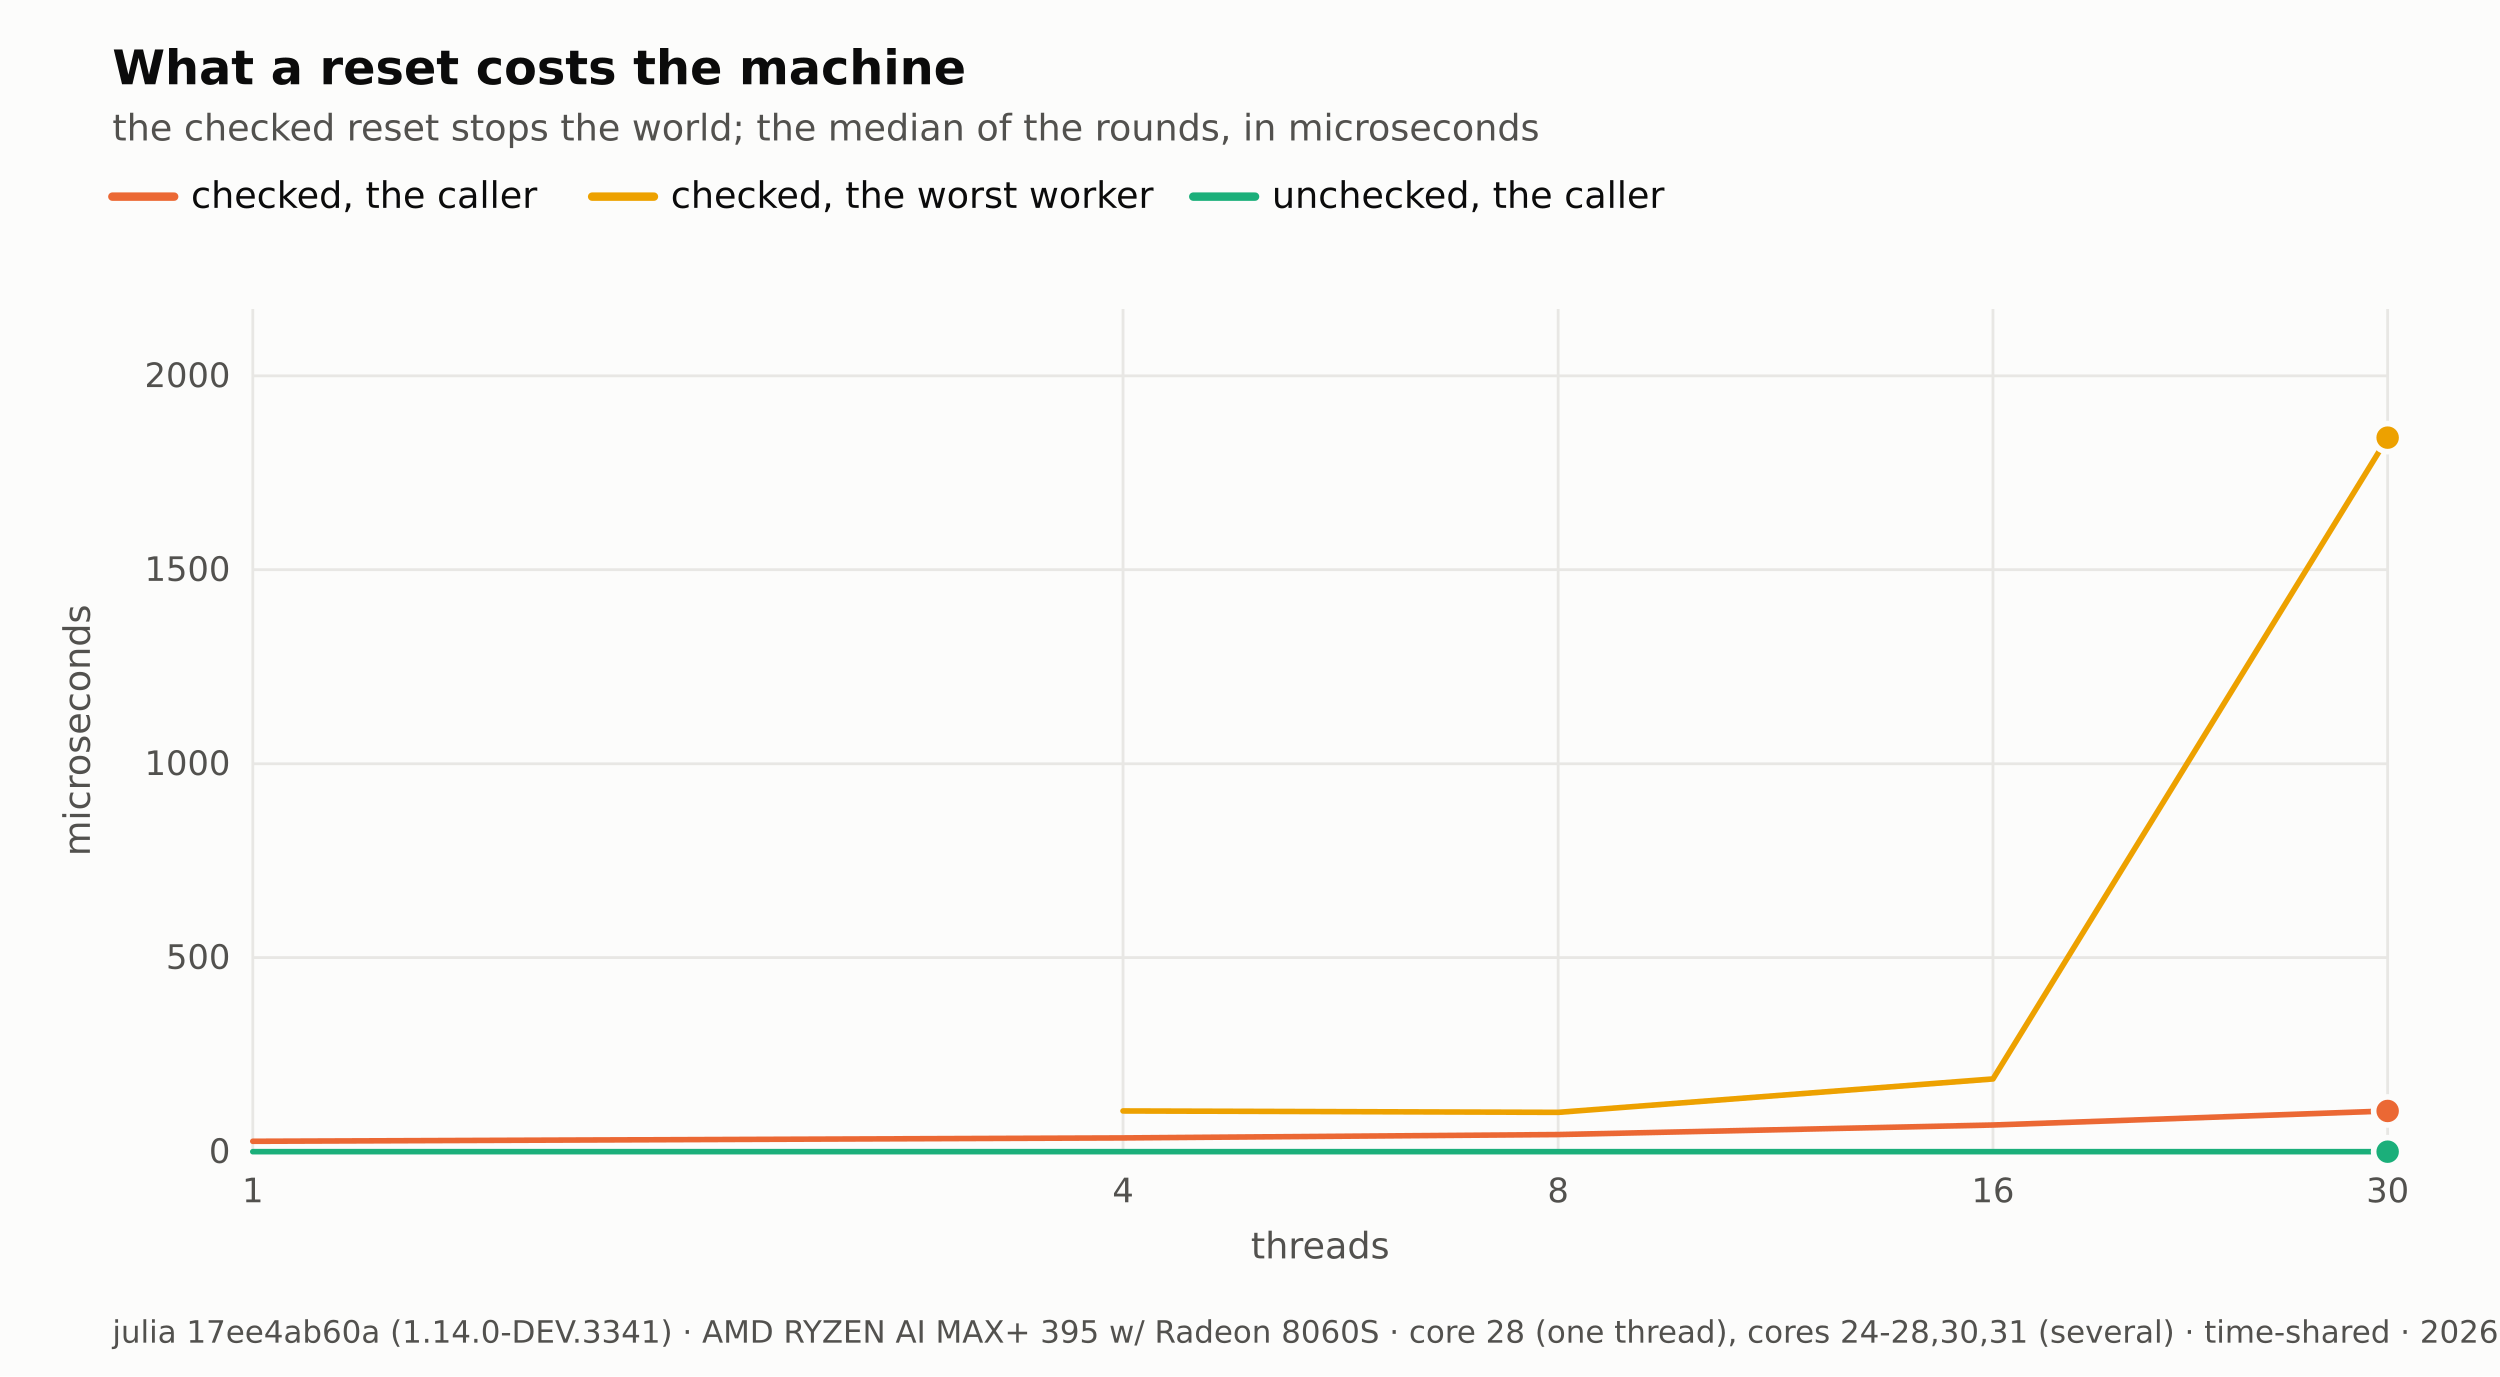
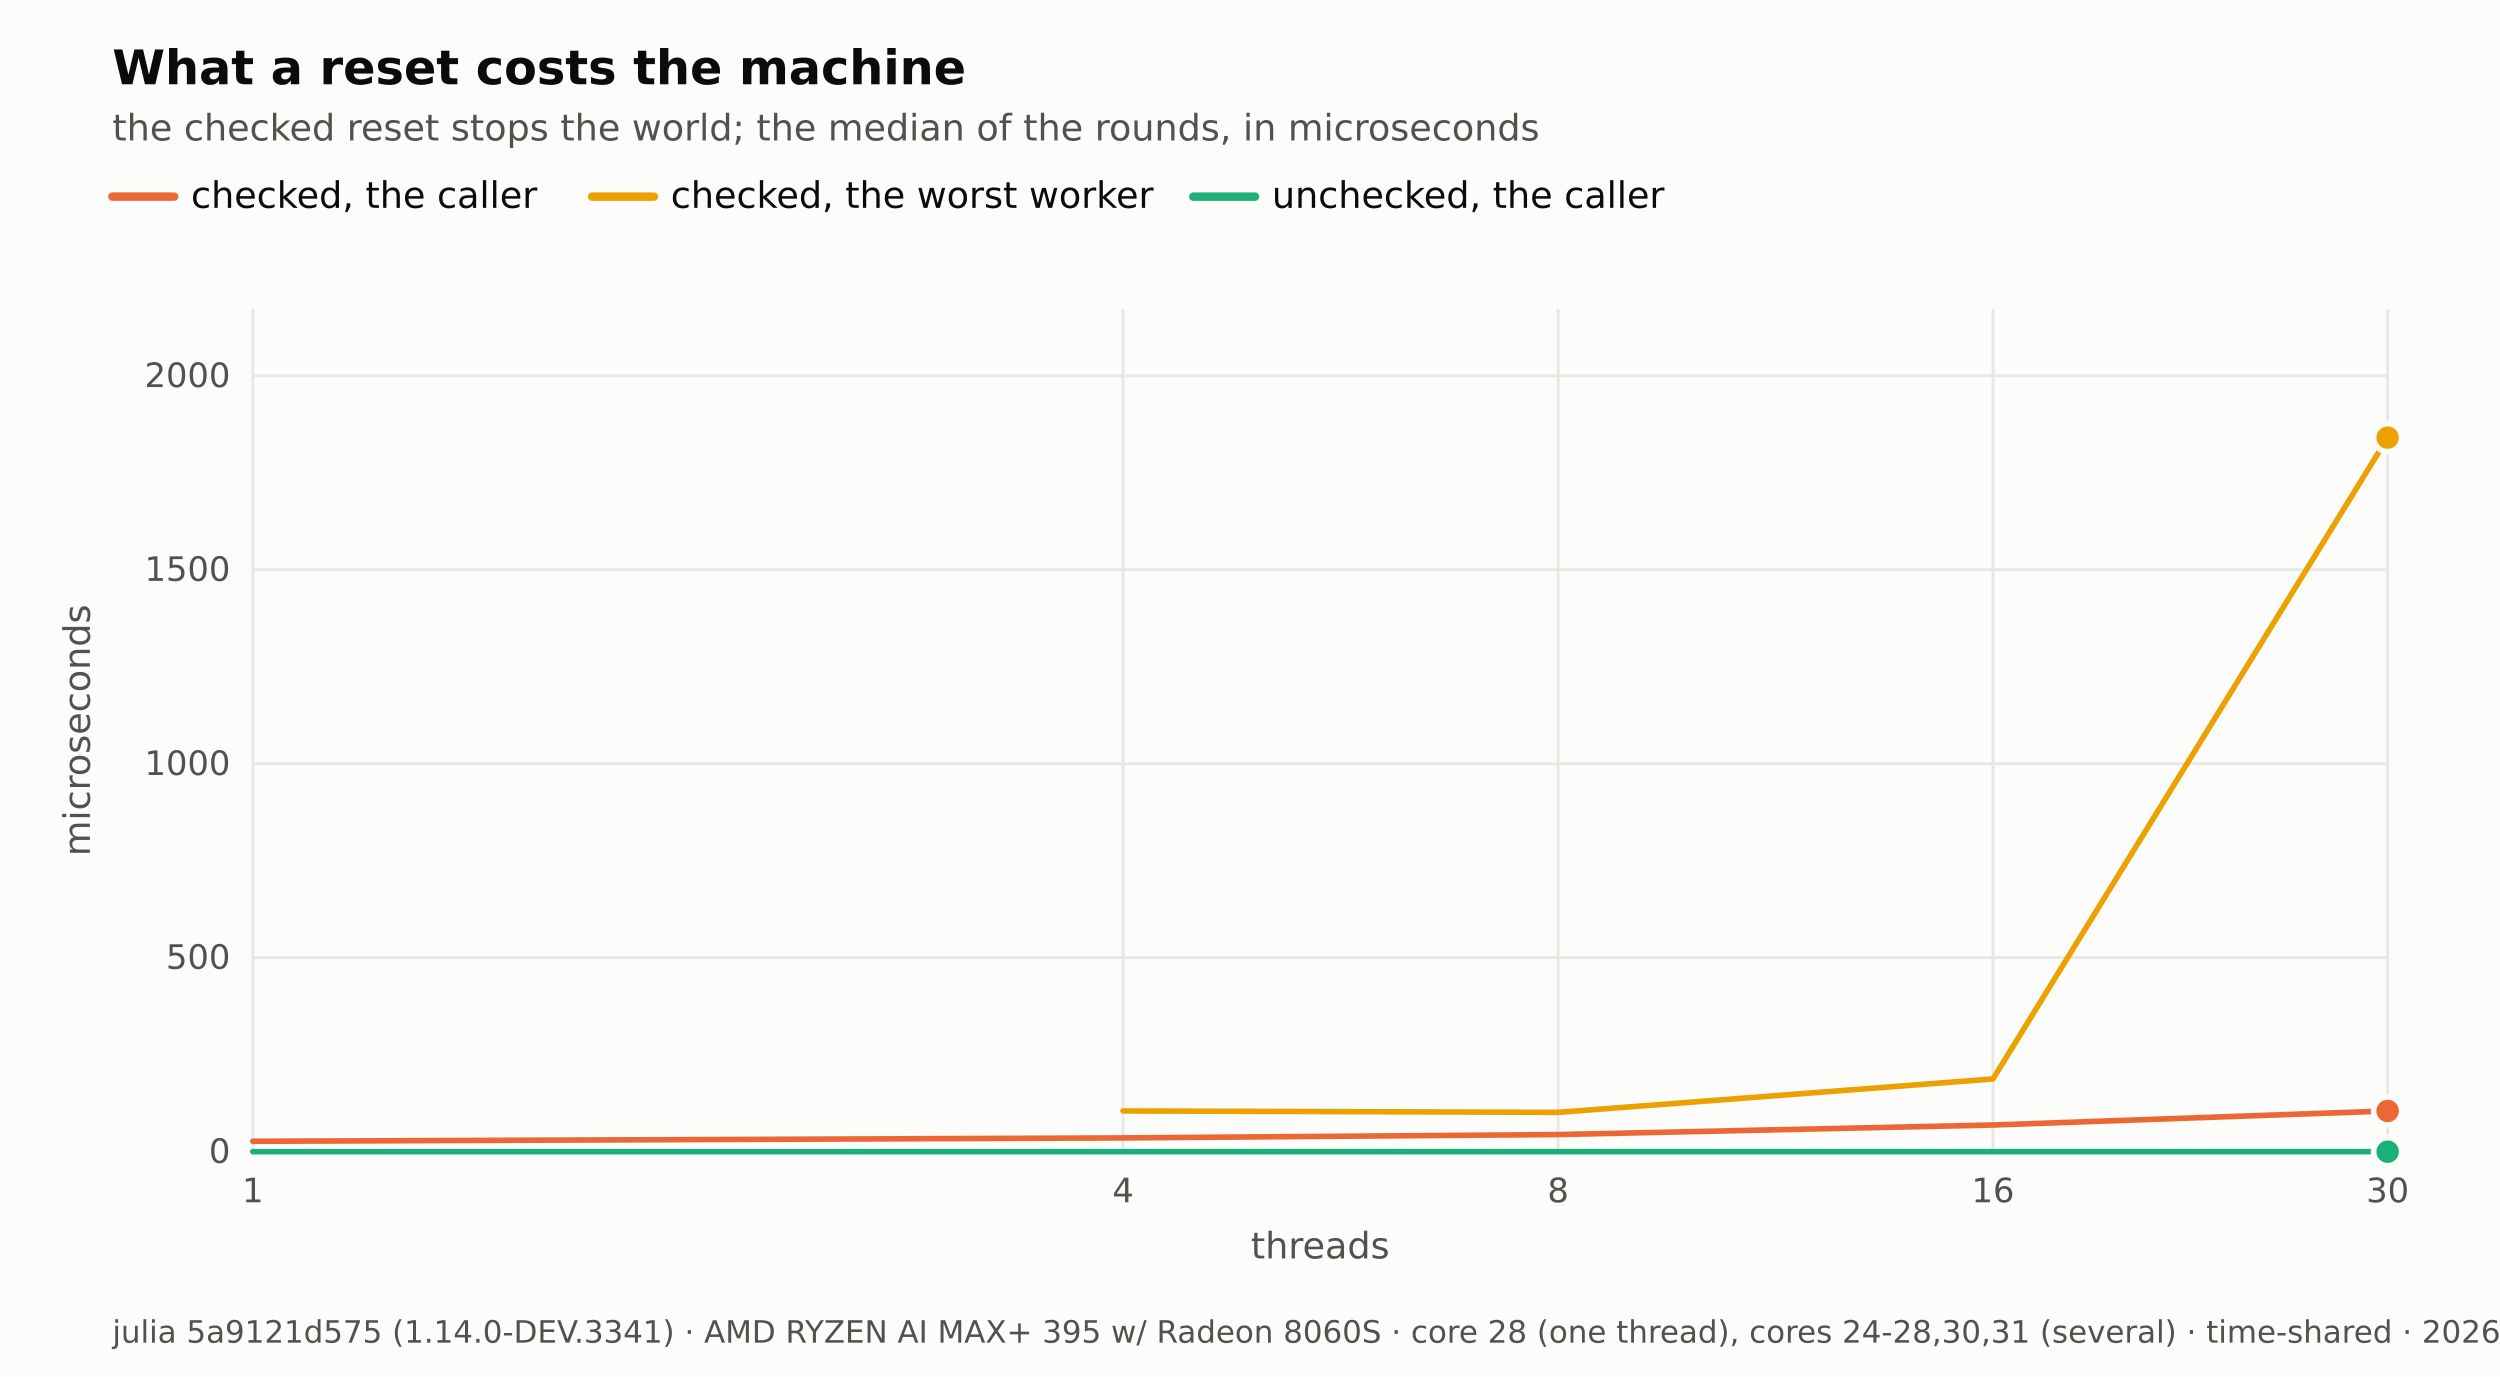
<svg xmlns="http://www.w3.org/2000/svg" viewBox="0 0 890 490" font-size="13">
  <rect width="890" height="490" fill="#fcfcfb" />
  <text x="40.0" y="30.0" font-family="DejaVu Sans, sans-serif" font-size="17" fill="#0b0b0b" text-anchor="start" font-weight="bold">What a reset costs the machine</text>
  <text x="40.0" y="50.0" font-family="DejaVu Sans, sans-serif" font-size="13" fill="#52514e" text-anchor="start">the checked reset stops the world; the median of the rounds, in microseconds</text>
  <line x1="40" y1="70" x2="62" y2="70" stroke="#eb6834" stroke-width="3" stroke-linecap="round" />
  <text x="68.0" y="74.0" font-family="DejaVu Sans, sans-serif" font-size="13" fill="#0b0b0b" text-anchor="start">checked, the caller</text>
  <line x1="210.8" y1="70" x2="232.8" y2="70" stroke="#eda100" stroke-width="3" stroke-linecap="round" />
  <text x="238.8" y="74.0" font-family="DejaVu Sans, sans-serif" font-size="13" fill="#0b0b0b" text-anchor="start">checked, the worst worker</text>
  <line x1="424.8" y1="70" x2="446.8" y2="70" stroke="#1baf7a" stroke-width="3" stroke-linecap="round" />
  <text x="452.8" y="74.0" font-family="DejaVu Sans, sans-serif" font-size="13" fill="#0b0b0b" text-anchor="start">unchecked, the caller</text>
  <line x1="90.0" y1="110" x2="90.0" y2="410" stroke="#e8e7e4" stroke-width="1" />
  <text x="90.0" y="428.0" font-family="DejaVu Sans, sans-serif" font-size="12" fill="#52514e" text-anchor="middle">1</text>
  <line x1="399.8" y1="110" x2="399.8" y2="410" stroke="#e8e7e4" stroke-width="1" />
  <text x="399.8" y="428.0" font-family="DejaVu Sans, sans-serif" font-size="12" fill="#52514e" text-anchor="middle">4</text>
  <line x1="554.7" y1="110" x2="554.7" y2="410" stroke="#e8e7e4" stroke-width="1" />
  <text x="554.7" y="428.0" font-family="DejaVu Sans, sans-serif" font-size="12" fill="#52514e" text-anchor="middle">8</text>
  <line x1="709.5" y1="110" x2="709.5" y2="410" stroke="#e8e7e4" stroke-width="1" />
  <text x="709.5" y="428.0" font-family="DejaVu Sans, sans-serif" font-size="12" fill="#52514e" text-anchor="middle">16</text>
  <line x1="850.0" y1="110" x2="850.0" y2="410" stroke="#e8e7e4" stroke-width="1" />
  <text x="850.0" y="428.0" font-family="DejaVu Sans, sans-serif" font-size="12" fill="#52514e" text-anchor="middle">30</text>
  <line x1="90" y1="410.0" x2="850" y2="410.0" stroke="#e8e7e4" stroke-width="1" />
  <text x="82.0" y="414.0" font-family="DejaVu Sans, sans-serif" font-size="12" fill="#52514e" text-anchor="end">0</text>
  <line x1="90" y1="340.9" x2="850" y2="340.9" stroke="#e8e7e4" stroke-width="1" />
  <text x="82.0" y="344.9" font-family="DejaVu Sans, sans-serif" font-size="12" fill="#52514e" text-anchor="end">500</text>
  <line x1="90" y1="271.9" x2="850" y2="271.9" stroke="#e8e7e4" stroke-width="1" />
  <text x="82.0" y="275.9" font-family="DejaVu Sans, sans-serif" font-size="12" fill="#52514e" text-anchor="end">1000</text>
  <line x1="90" y1="202.8" x2="850" y2="202.8" stroke="#e8e7e4" stroke-width="1" />
  <text x="82.0" y="206.8" font-family="DejaVu Sans, sans-serif" font-size="12" fill="#52514e" text-anchor="end">1500</text>
  <line x1="90" y1="133.8" x2="850" y2="133.8" stroke="#e8e7e4" stroke-width="1" />
  <text x="82.0" y="137.8" font-family="DejaVu Sans, sans-serif" font-size="12" fill="#52514e" text-anchor="end">2000</text>
  <path d="M90.0,406.3 L399.8,405.1 L554.7,403.9 L709.5,400.5 L850.0,395.5" fill="none" stroke="#eb6834" stroke-width="2" stroke-linejoin="round" stroke-linecap="round" />
  <circle cx="850.0" cy="395.5" r="5" fill="#eb6834" stroke="#fcfcfb" stroke-width="2" />
  <path d="M399.8,395.5 L554.7,396.0 L709.5,384.1 L850.0,155.8" fill="none" stroke="#eda100" stroke-width="2" stroke-linejoin="round" stroke-linecap="round" />
  <circle cx="850.0" cy="155.8" r="5" fill="#eda100" stroke="#fcfcfb" stroke-width="2" />
  <path d="M90.0,410.0 L399.8,410.0 L554.7,410.0 L709.5,410.0 L850.0,410.0" fill="none" stroke="#1baf7a" stroke-width="2" stroke-linejoin="round" stroke-linecap="round" />
  <circle cx="850.0" cy="410.0" r="5" fill="#1baf7a" stroke="#fcfcfb" stroke-width="2" />
  <text x="470.0" y="448.0" font-family="DejaVu Sans, sans-serif" font-size="13" fill="#52514e" text-anchor="middle">threads</text>
  <text x="32.0" y="260.0" font-family="DejaVu Sans, sans-serif" font-size="13" fill="#52514e" text-anchor="middle" transform="rotate(-90 32 260.0)">microseconds</text>
-   <text x="40.0" y="478.0" font-family="DejaVu Sans, sans-serif" font-size="11" fill="#52514e" text-anchor="start">julia 17ee4ab60a (1.14.0-DEV.3341) · AMD RYZEN AI MAX+ 395 w/ Radeon 8060S · core 28 (one thread), cores 24-28,30,31 (several) · time-shared · 2026-09-23</text>
+   <text x="40.0" y="478.0" font-family="DejaVu Sans, sans-serif" font-size="11" fill="#52514e" text-anchor="start">julia 5a9121d575 (1.14.0-DEV.3341) · AMD RYZEN AI MAX+ 395 w/ Radeon 8060S · core 28 (one thread), cores 24-28,30,31 (several) · time-shared · 2026-09-23</text>
</svg>
